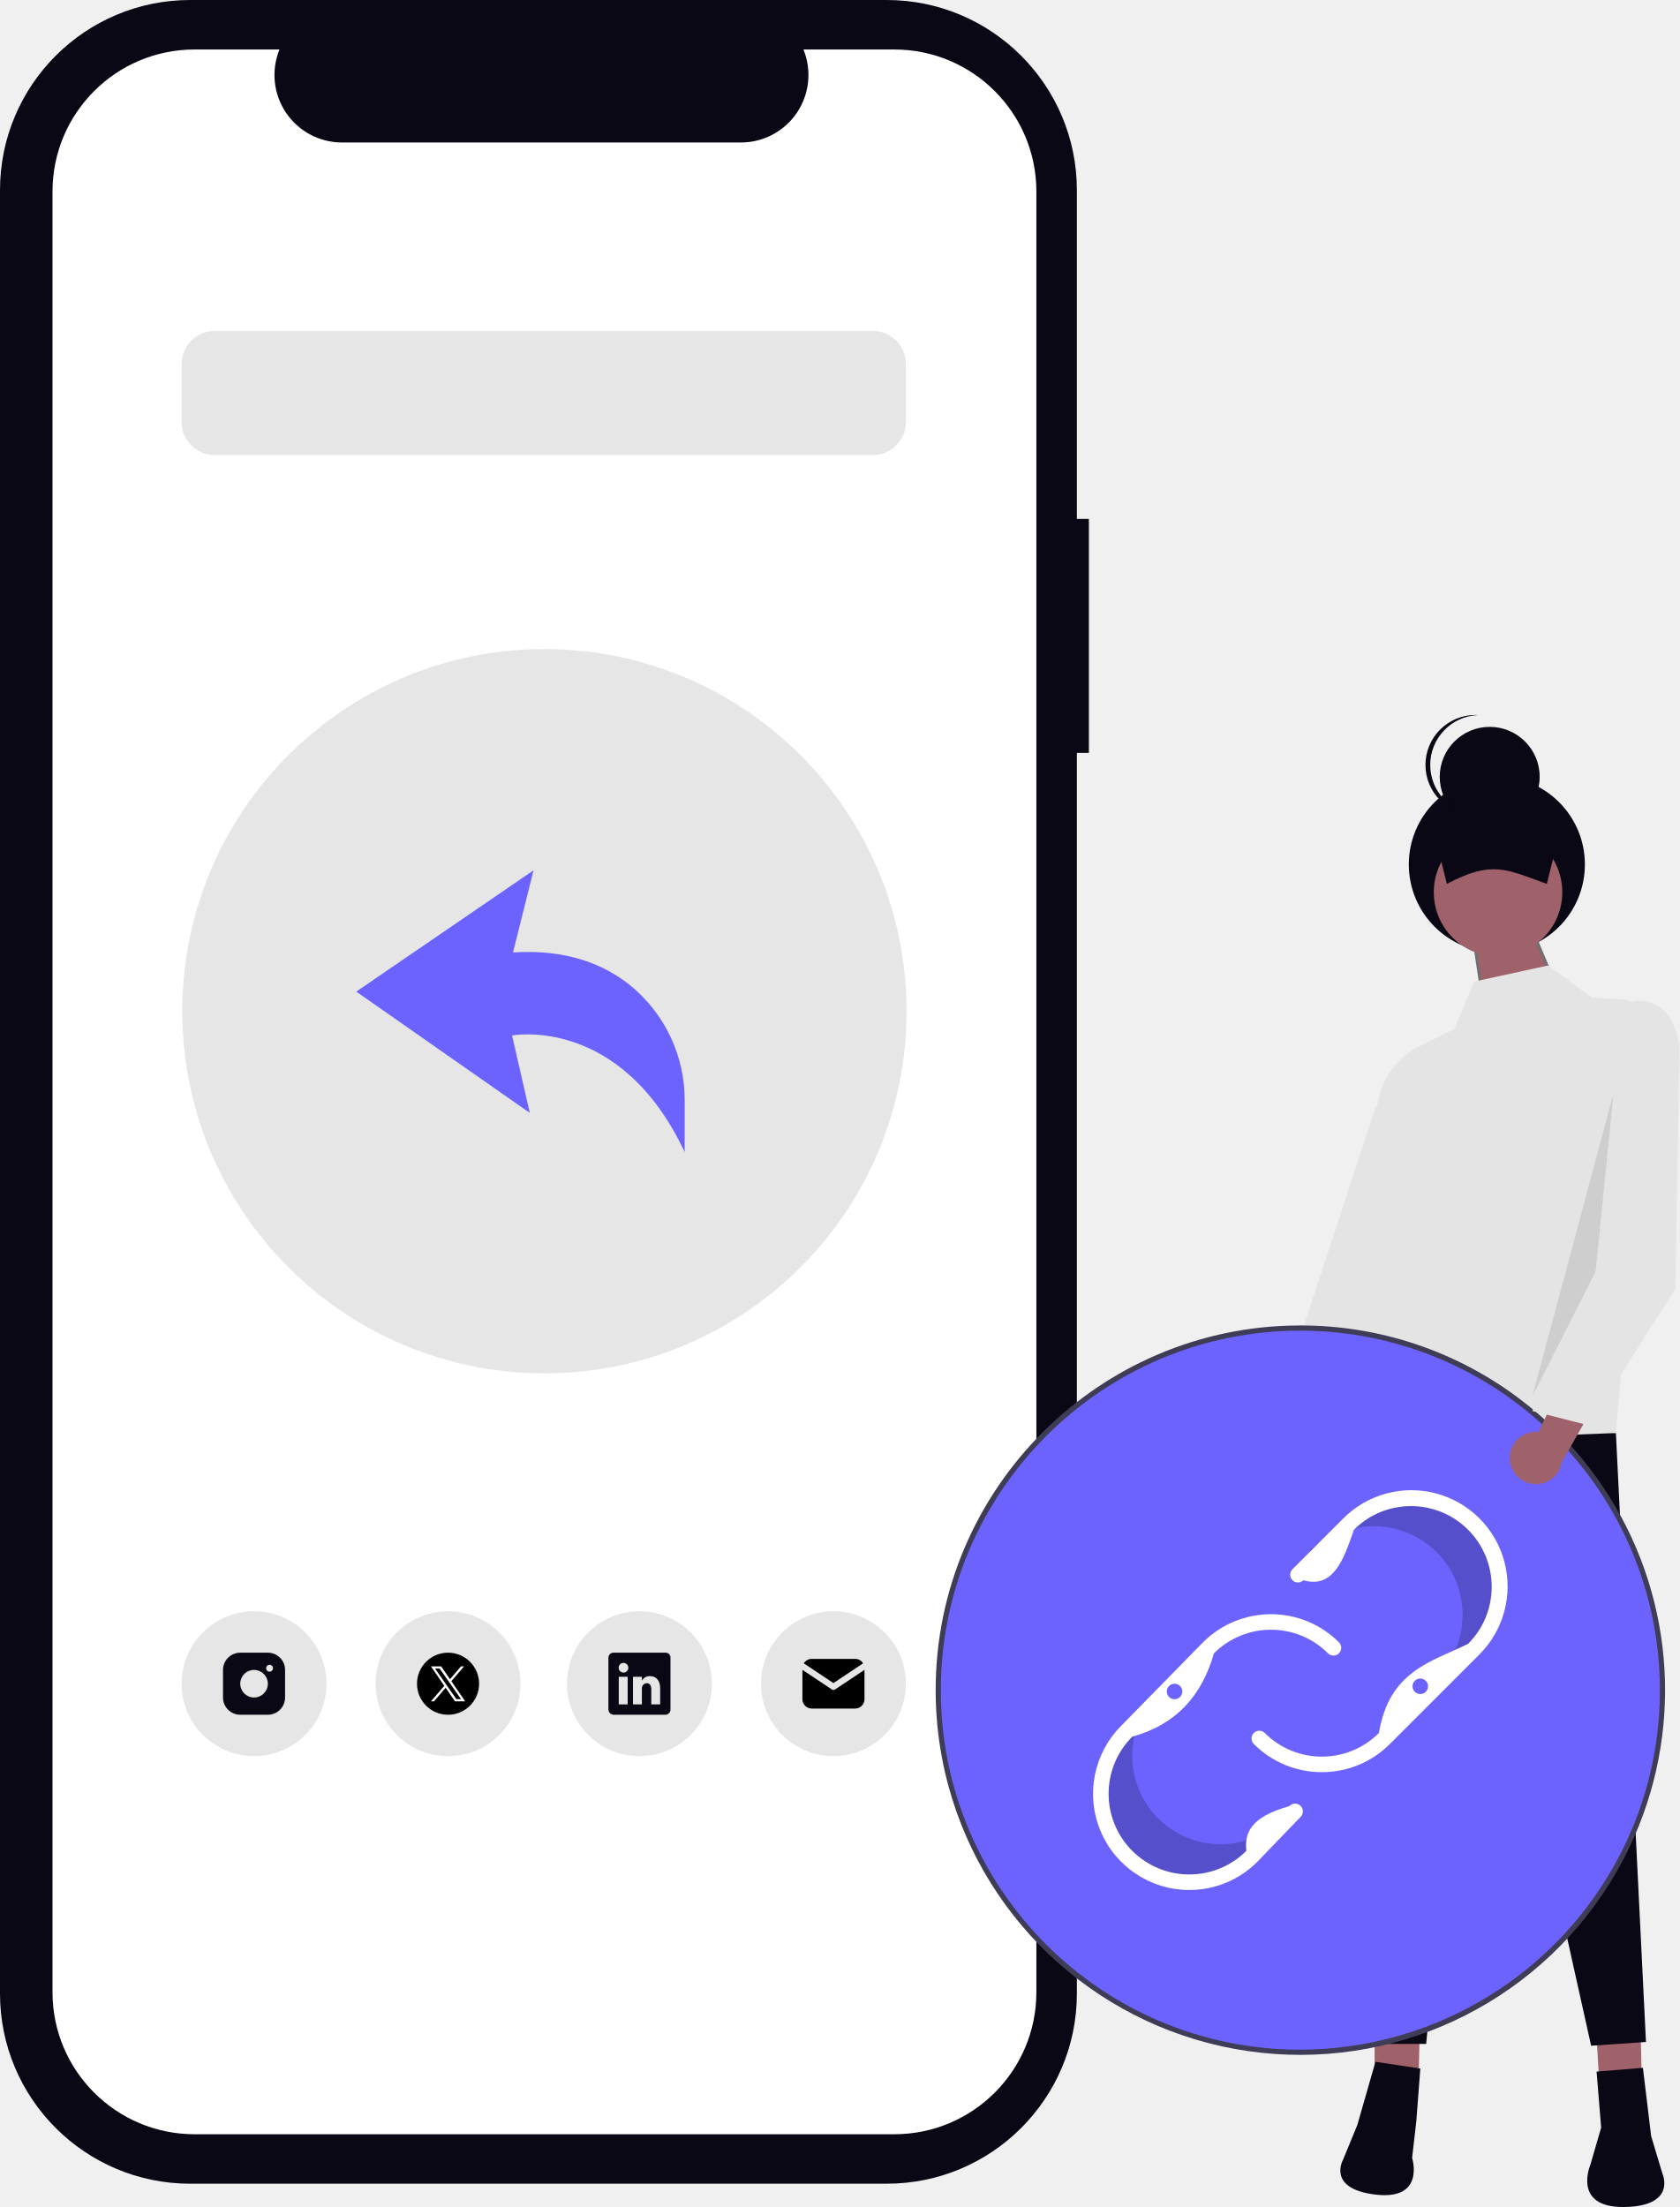
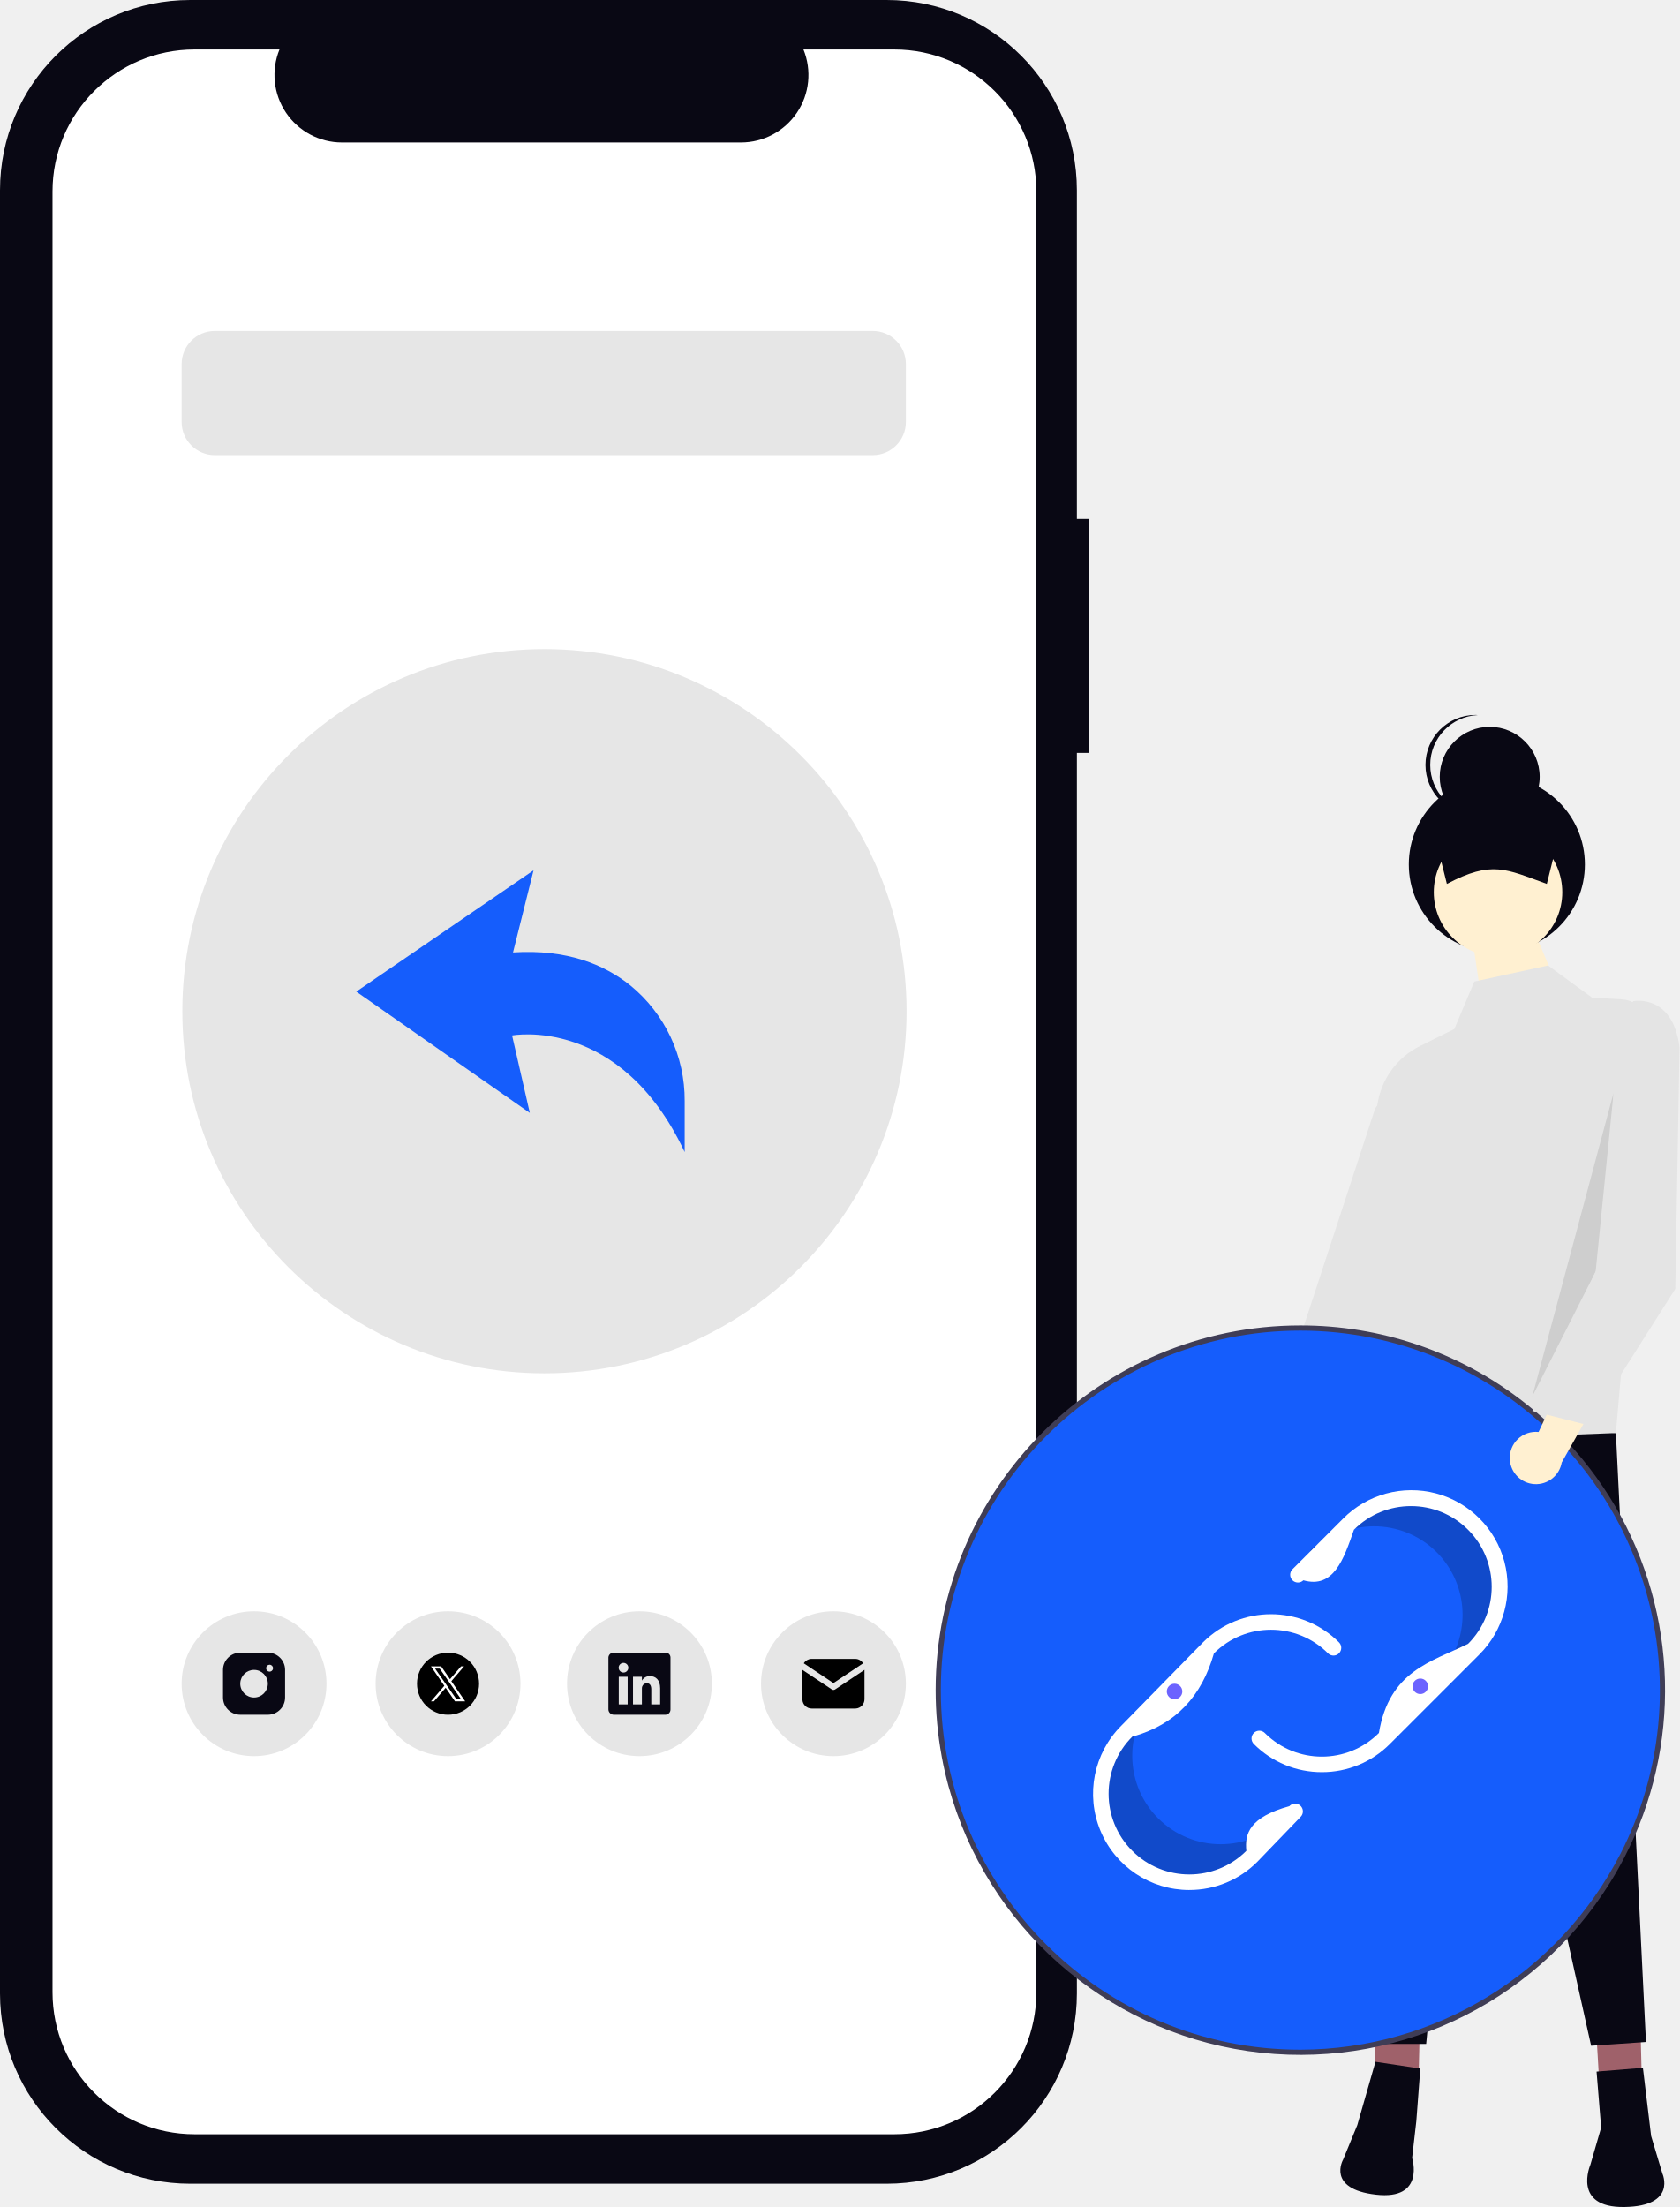
<svg xmlns="http://www.w3.org/2000/svg" width="608.838" height="800.065" viewBox="0 0 608.838 800.065" role="img" artist="Katerina Limpitsouni" source="https://undraw.co/">
  <g transform="translate(-445.783 -149.051)">
    <g transform="translate(445.783 149.051)">
      <g transform="translate(0 0)">
        <path d="M661.092,267.313h-4.353V148.155a68.963,68.963,0,0,0-68.963-68.962H335.328a68.963,68.963,0,0,0-68.963,68.962v653.7a68.963,68.963,0,0,0,68.963,68.962H587.777a68.963,68.963,0,0,0,68.963-68.963V352.13h4.352Z" transform="translate(-266.365 -79.193)" fill="#090814" />
        <path d="M589.025,95.686H556.073a24.468,24.468,0,0,1-22.654,33.71H388.787a24.468,24.468,0,0,1-22.655-33.71H335.355a51.5,51.5,0,0,0-51.5,51.5V799.932a51.5,51.5,0,0,0,51.5,51.5H589.015a51.5,51.5,0,0,0,51.5-51.5V147.188a51.5,51.5,0,0,0-51.491-51.5Z" transform="translate(-264.822 -77.743)" fill="#fff" />
      </g>
    </g>
    <circle cx="131.272" cy="131.272" r="131.272" transform="translate(511.875 384.355)" fill="#e6e6e6" />
    <rect width="262.544" height="45.008" rx="12" transform="translate(511.623 269.023)" fill="#e6e6e6" />
    <circle cx="26.254" cy="26.254" r="26.254" transform="translate(511.623 733.164)" fill="#e6e6e6" />
    <circle cx="26.254" cy="26.254" r="26.254" transform="translate(721.658 733.164)" fill="#e6e6e6" />
    <circle cx="26.254" cy="26.254" r="26.254" transform="translate(581.947 733.164)" fill="#e6e6e6" />
    <circle cx="26.254" cy="26.254" r="26.254" transform="translate(651.334 733.164)" fill="#e6e6e6" />
-     <path d="M266.387,588.158V569.624a53.657,53.657,0,0,0-19.653-41.849c-9.414-7.59-23.048-13.266-42.581-12l7.441-29.764-64.263,43.969,62.91,43.969-6.426-28.073S243.05,538.439,266.387,588.158Z" transform="translate(427.597 -21.457)" fill="#6c63ff" />
-     <g transform="translate(526.625 748.167)">
+     <path d="M266.387,588.158V569.624a53.657,53.657,0,0,0-19.653-41.849c-9.414-7.59-23.048-13.266-42.581-12l7.441-29.764-64.263,43.969,62.91,43.969-6.426-28.073S243.05,538.439,266.387,588.158Z" transform="translate(427.597 -21.457)" style="fill: rgb(21, 93, 252);" />
+     <g transform="translate(526.625 748.167)" style="">
      <path d="M19.253,3A6.251,6.251,0,0,1,25.5,9.251v10A6.251,6.251,0,0,1,19.253,25.5h-10A6.251,6.251,0,0,1,3,19.253v-10A6.251,6.251,0,0,1,9.251,3Zm-5,6.251A5,5,0,0,0,9.257,14l-.006.25a5,5,0,1,0,5-5m5.625-1.875a1.25,1.25,0,0,0-1.241,1.1l-.009.159a1.25,1.25,0,0,0,2.492.146l.009-.159a1.25,1.25,0,0,0-1.25-1.25" transform="translate(-3 -3)" fill="#090814" />
    </g>
-     <g transform="translate(596.949 748.167)">
+     <g transform="translate(596.949 748.167)" style="">
      <circle cx="11.252" cy="11.252" r="11.252" transform="translate(0 0)" />
      <path d="M3.171.822H1.49L9.231,11.9h1.682ZM0,0H3.7L6.9,4.664,10.913,0h1.095L7.387,5.371l5.025,7.314h-3.7L5.332,7.76,1.095,12.685H0L4.847,7.054Z" transform="translate(5.055 4.959)" fill="#fff" />
    </g>
    <path d="M707.313,383.01H688.533a1.835,1.835,0,0,0-1.923,1.752v18.82a1.98,1.98,0,0,0,1.923,1.928h18.775a1.88,1.88,0,0,0,1.8-1.928v-18.82a1.725,1.725,0,0,0-1.8-1.752Zm-13.726,18.756h-3.224V391.743h3.224Zm-1.5-11.546h-.023a1.753,1.753,0,1,1,.023,0Zm13.283,11.545h-3.224v-5.48c0-1.313-.469-2.21-1.636-2.21a1.762,1.762,0,0,0-1.653,1.19,2.168,2.168,0,0,0-.112.791v5.708h-3.224V391.743h3.224v1.395a3.264,3.264,0,0,1,2.907-1.63c2.116,0,3.717,1.394,3.718,4.4Z" transform="translate(-20.274 365.159)" fill="#090814" />
-     <g transform="translate(736.66 750.417)">
+     <g transform="translate(736.66 750.417)" style="">
      <path d="M24.5,7.535v10.65a3.376,3.376,0,0,1-3.178,3.37l-.2.006H5.376a3.376,3.376,0,0,1-3.37-3.178L2,18.185V7.535L12.627,14.62l.131.074a1.125,1.125,0,0,0,.988,0l.131-.074L24.5,7.535Z" transform="translate(-2 -3.557)" />
      <path d="M21.073,4a3.371,3.371,0,0,1,2.875,1.606L13.2,12.773,2.445,5.606a3.374,3.374,0,0,1,2.649-1.6L5.32,4Z" transform="translate(-1.944 -4)" />
    </g>
-     <g transform="translate(784.964 408.234)">
-       <g transform="translate(194.479 77.361)" fill="#9f616a">
-         <path d="M 32.356 25.782 L 3.902 25.782 L 0.571 3.835 L 21.96 0.993 L 32.356 25.782 Z" stroke="none" />
-         <path d="M 21.647 1.539 L 1.142 4.264 L 4.332 25.282 L 31.604 25.282 L 21.647 1.539 M 22.273 0.447 L 33.108 26.282 L 3.472 26.282 L 0 3.407 L 22.273 0.447 Z" stroke="none" fill="#707070" />
+     <g transform="translate(784.964 408.234)" style="">
+       <g transform="translate(194.479 77.361)" fill="#9f616a" style="">
+         <path d="M 32.356 25.782 L 3.902 25.782 L 0.571 3.835 L 21.96 0.993 L 32.356 25.782 Z" stroke="none" style="fill: rgb(255, 240, 209);" />
+         <path d="M 21.647 1.539 L 1.142 4.264 L 4.332 25.282 L 31.604 25.282 L 21.647 1.539 M 22.273 0.447 L 33.108 26.282 L 3.472 26.282 L 0 3.407 L 22.273 0.447 Z" stroke="none" style="fill: rgb(255, 240, 209);" />
      </g>
      <path d="M806.516,494.028a9.429,9.429,0,0,0,2.237-14.284l16.6-29.1-17.376,1.123-13.1,27.465a9.48,9.48,0,0,0,11.638,14.8Z" transform="translate(-679.487 -197.643)" fill="#9f616a" />
      <path d="M787.9,531.651H772.556L769.7,483.4H786.67Z" transform="translate(-531.816 -32.948)" fill="#9f616a" />
      <path d="M701.555,531.389l-15.851-.949V483.4H702.67Z" transform="translate(-526.58 -32.948)" fill="#9f616a" />
      <path d="M828.218,451.974s-3.162,45.028,3.066,67.7,7.339,159.815,7.339,159.815H859.5L877.588,492.82,919.3,680.152l19.882-1.367-10.9-220.746Z" transform="translate(-681.689 -197.726)" fill="#090814" />
      <path d="M919.423,289.322l-15.958-11.645L876.726,283.5l-7.238,17.2-12.472,6.184a28.272,28.272,0,0,0-15.422,21.278L823.776,451.2l104.273-4.031,12.624-144.908a11.36,11.36,0,0,0-10.658-12.327Z" transform="translate(-681.462 -186.86)" fill="#e4e4e4" />
      <path d="M692.76,141.253l-9.631,12.983L641.182,282.175l19.663,7.873,31.484-59.617Z" transform="translate(-523.804 -11.618)" fill="#e4e4e4" />
      <circle cx="31.915" cy="31.915" r="31.915" transform="translate(171.52 22.277)" fill="#090814" />
-       <circle cx="23.29" cy="23.29" r="23.29" transform="translate(180.577 40.974)" fill="#9f616a" />
+       <circle cx="23.29" cy="23.29" r="23.29" transform="translate(180.577 40.974)" style="fill: rgb(255, 240, 209);" />
      <path d="M905.469,241.53c-14.83-5.349-19.848-8.635-36.228,0L863.2,217.378h48.3Z" transform="translate(-683.92 -180.287)" fill="#090814" />
      <circle cx="18.114" cy="18.114" r="18.114" transform="translate(182.733 4.314)" fill="#090814" />
      <path d="M863.088,195.936a18.1,18.1,0,0,1,17.252-18.071c-.288-.014-.571-.044-.863-.044a18.114,18.114,0,1,0,0,36.228c.291,0,.575-.03.863-.044A18.1,18.1,0,0,1,863.088,195.936Z" transform="translate(-683.805 -177.821)" fill="#090814" />
      <path d="M776.129,149.111l-6.5,64.778-22.948,45.228Z" transform="translate(-530.381 -12.108)" opacity="0.1" />
      <path d="M1.678,2.124V26L.186,39.424S-2.8,51.361,15.107,48.377s8.952-16.412,8.952-16.412L21.865,18.8,17.99,0Z" transform="translate(158.4 485.734) rotate(16)" fill="#090814" />
      <path d="M841.376,660.348l2.983,24.738,4.092,13.616s5.353,11.789-13.745,12.1-12.38-15.29-12.38-15.29l3.913-13.487-1.66-20.311Z" transform="translate(-584.993 -169.921)" fill="#090814" />
      <g transform="translate(0 221.309)">
-         <circle cx="131.272" cy="131.272" r="131.272" transform="translate(0.94 0.937)" fill="#6c63ff" />
+         <circle cx="131.272" cy="131.272" r="131.272" transform="translate(0.94 0.937)" style="fill: rgb(21, 93, 252);" />
        <path d="M628.443,390.892a32.067,32.067,0,0,1-45.349,0h0a32.073,32.073,0,0,1-4.333-39.96l-7.055,7.2a32.067,32.067,0,0,0,0,45.349h0a32.067,32.067,0,0,0,45.349,0l15.634-16.233.238-1.009Z" transform="translate(-502.44 -212.223)" opacity="0.2" />
        <path d="M648.372,285.541a32.067,32.067,0,0,1,44.555,8.452h0a32.073,32.073,0,0,1-3.19,40.067l8.273-5.757a32.067,32.067,0,0,0,8.452-44.555h0a32.067,32.067,0,0,0-44.555-8.452l-18.385,13.035-.422.947Z" transform="translate(-507.476 -207.161)" opacity="0.2" />
        <path d="M594.193,414.62a34.88,34.88,0,0,1-24.664-59.544l29.6-30.2a34.879,34.879,0,0,1,49.347-.02,2.813,2.813,0,0,1-3.978,3.978,29.254,29.254,0,0,0-41.371,0c-4.348,15.327-13.742,25.844-29.6,30.2a29.254,29.254,0,1,0,41.352,41.392c-.641-6.288,1.2-12.2,15.6-16.2a2.813,2.813,0,1,1,4.052,3.9l-15.634,16.233a34.679,34.679,0,0,1-24.7,10.254Z" transform="translate(-502.253 -209.961)" fill="#fff" />
        <path d="M646.069,368.918A34.652,34.652,0,0,1,621.405,358.7a2.813,2.813,0,0,1,3.979-3.978,29.253,29.253,0,0,0,41.371,0c3.749-22.583,19.033-25.77,32.318-32.317A29.254,29.254,0,0,0,657.7,281.035c-3.7,10.662-7.324,21.45-18.331,18.331a2.813,2.813,0,0,1-3.978-3.978l18.331-18.331a34.88,34.88,0,1,1,49.327,49.327L670.732,358.7A34.651,34.651,0,0,1,646.069,368.918Z" transform="translate(-506.072 -206.981)" fill="#fff" />
        <path d="M744.726,268.4a133.655,133.655,0,0,0-19.757-25.776c-1.7-1.725-3.45-3.413-5.241-5.054-.994-.909-2-1.8-3.019-2.672-1.941-1.669-3.938-3.282-5.973-4.838A131.541,131.541,0,0,0,630.669,203c-72.894,0-132.21,59.307-132.21,132.21a131.96,131.96,0,0,0,2.184,23.966.72.72,0,0,0,.019.131c.666,3.629,1.491,7.211,2.447,10.727a132.2,132.2,0,0,0,239.806,34.984q2.742-4.417,5.157-9.058A132.025,132.025,0,0,0,744.726,268.4ZM630.669,465.545A130.29,130.29,0,0,1,500.334,335.211c0-71.872,58.472-130.334,130.335-130.334a130.291,130.291,0,0,1,93.278,39.4,124.779,124.779,0,0,1,8.945,10.183,126.406,126.406,0,0,1,7.736,10.849,130.266,130.266,0,0,1,15.19,106.34c-1.153,3.975-2.5,7.867-4.023,11.683s-3.226,7.576-5.1,11.214a130.778,130.778,0,0,1-116.026,71Z" transform="translate(-498.459 -203.001)" fill="#3f3d56" />
        <circle cx="2.813" cy="2.813" r="2.813" transform="translate(83.789 129.876)" fill="#6c63ff" />
        <circle cx="2.813" cy="2.813" r="2.813" transform="translate(172.867 128)" fill="#6c63ff" />
      </g>
      <g transform="translate(208.131 103.604)">
-         <path d="M893.992,466.056A9.429,9.429,0,0,1,904.4,456.021l14.288-30.308,9.061,14.869-14.957,26.5a9.48,9.48,0,0,1-18.8-1.027Z" transform="translate(-893.969 -299.692)" fill="#9f616a" />
+         <path d="M893.992,466.056A9.429,9.429,0,0,1,904.4,456.021l14.288-30.308,9.061,14.869-14.957,26.5a9.48,9.48,0,0,1-18.8-1.027Z" transform="translate(-893.969 -299.692)" style="fill: rgb(255, 240, 209);" />
        <path d="M933.381,299.14l5.884-7.674s14.337-2.92,16.772,16.772L954.5,395.783l-31.417,49.449-20.4-5.21,26.677-58.742Z" transform="translate(-894.512 -291.314)" fill="#e4e4e4" />
      </g>
    </g>
  </g>
</svg>
